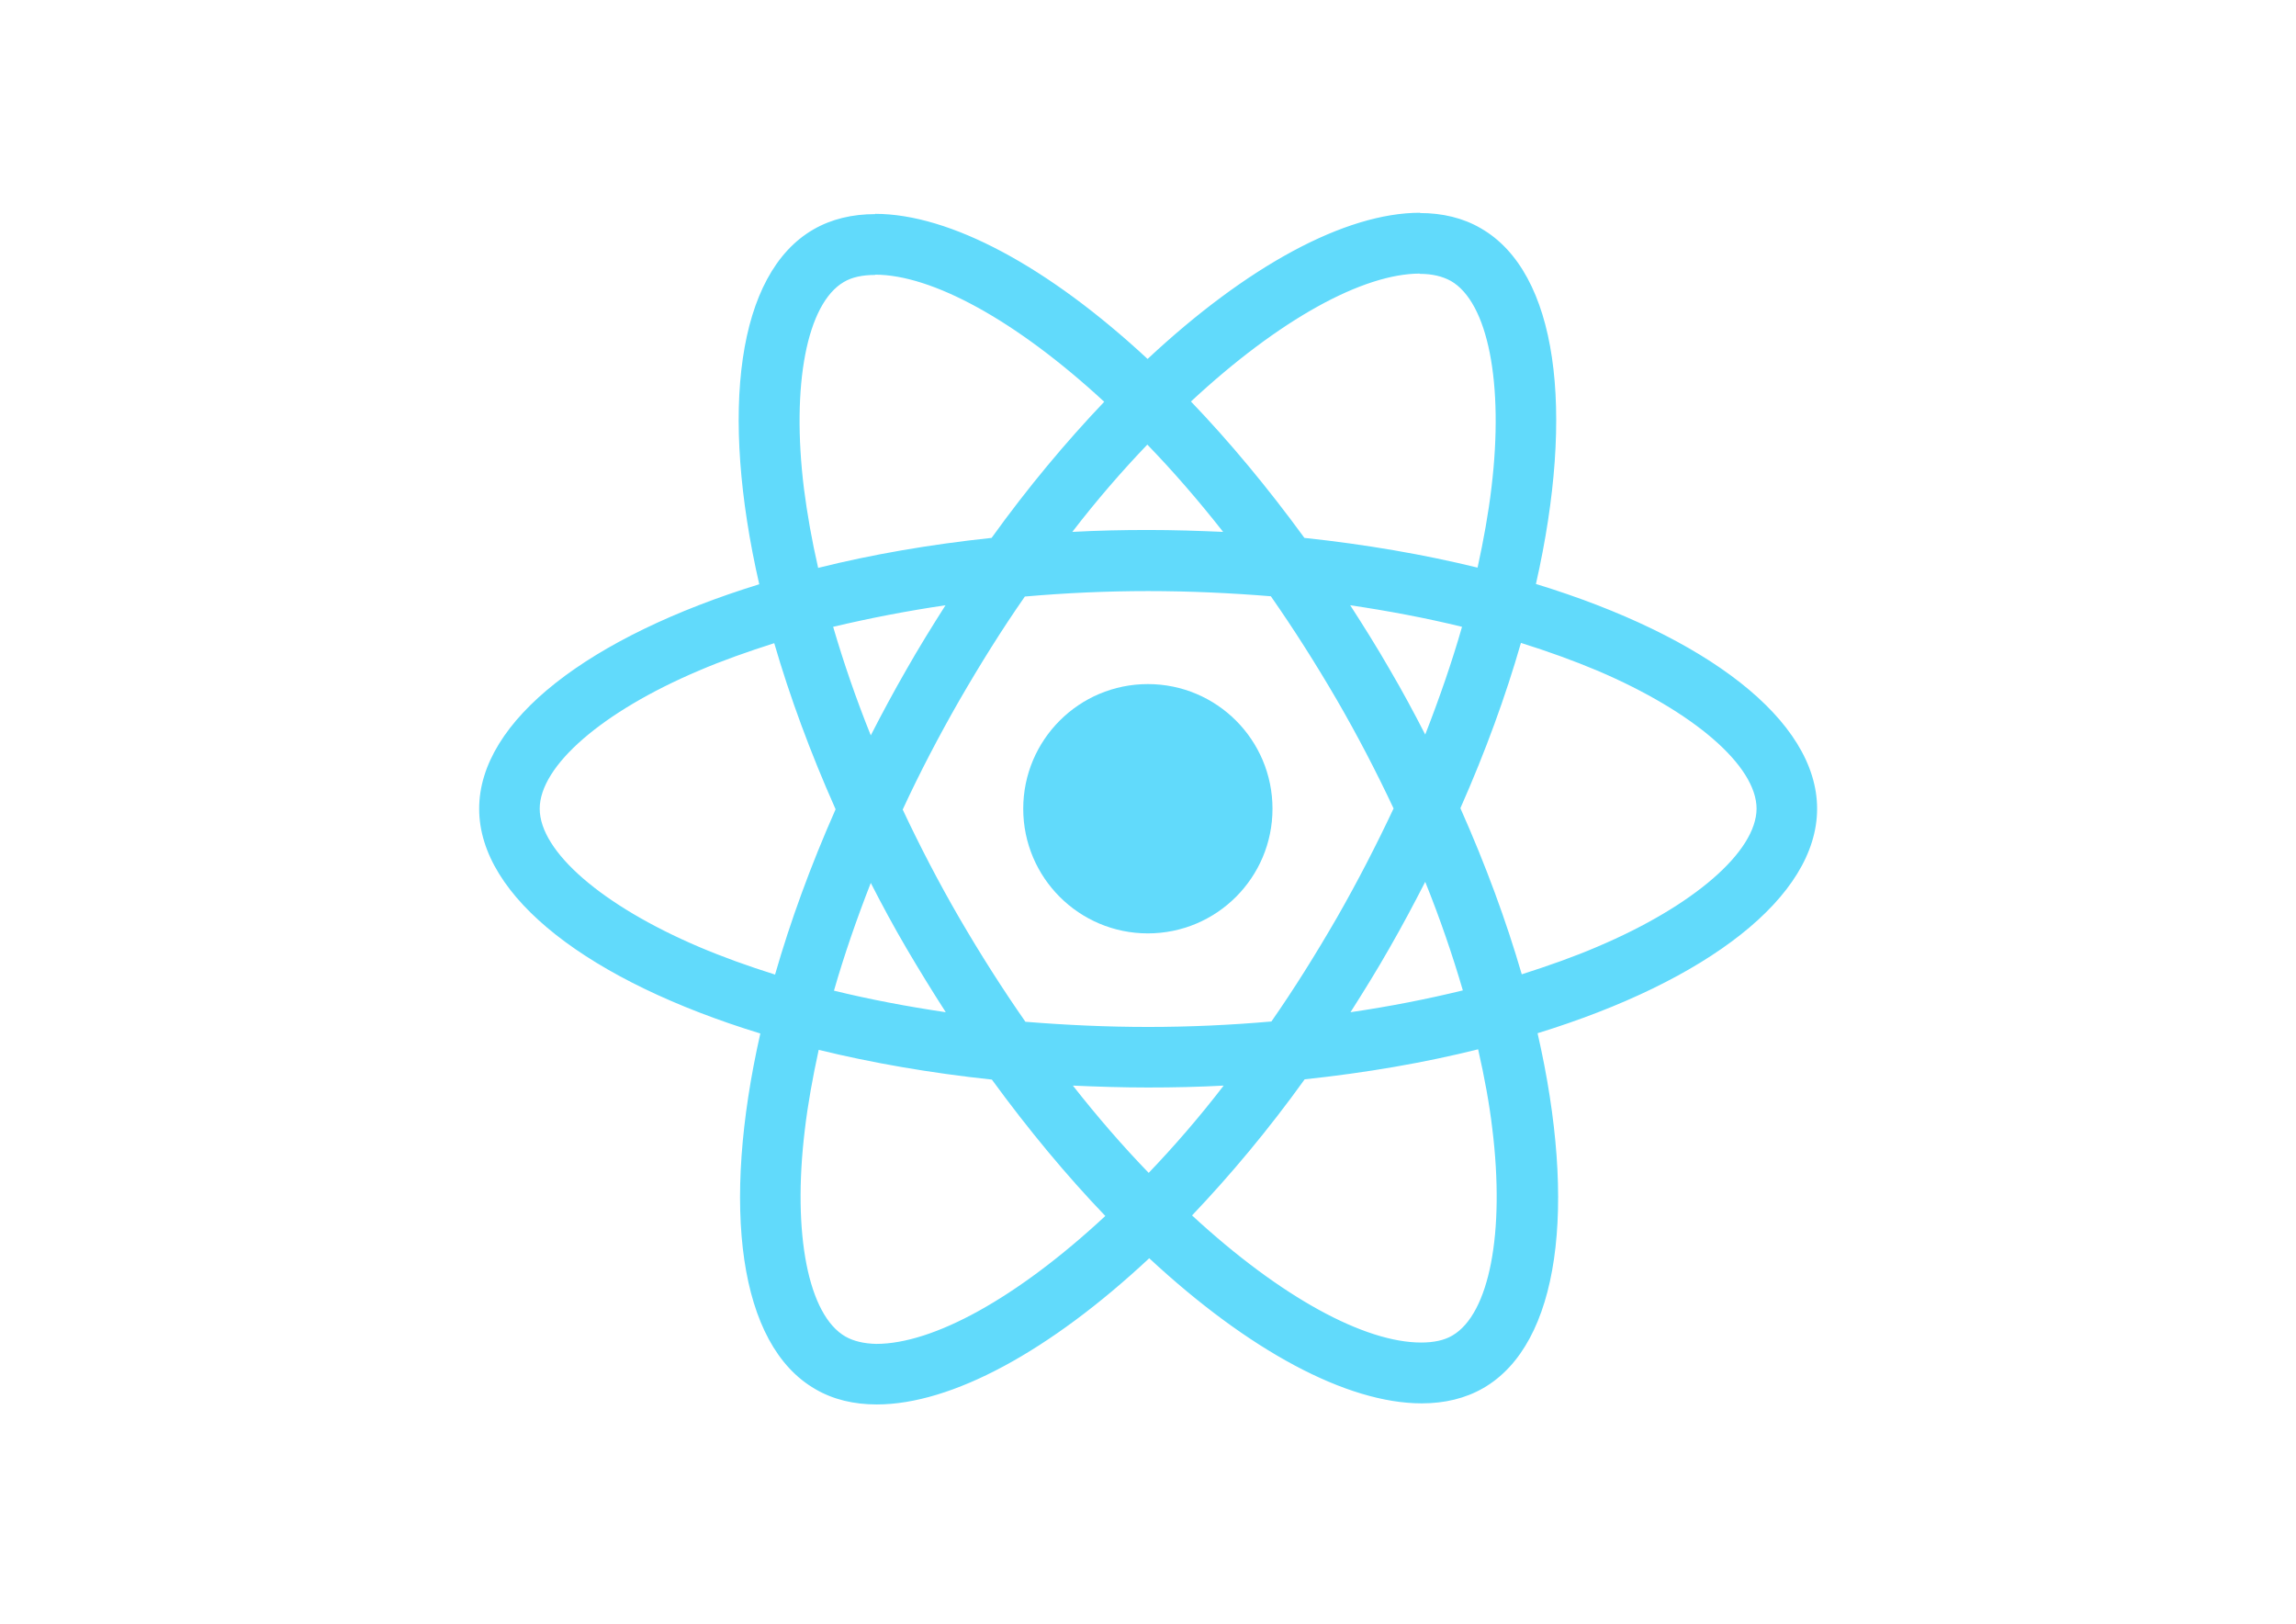
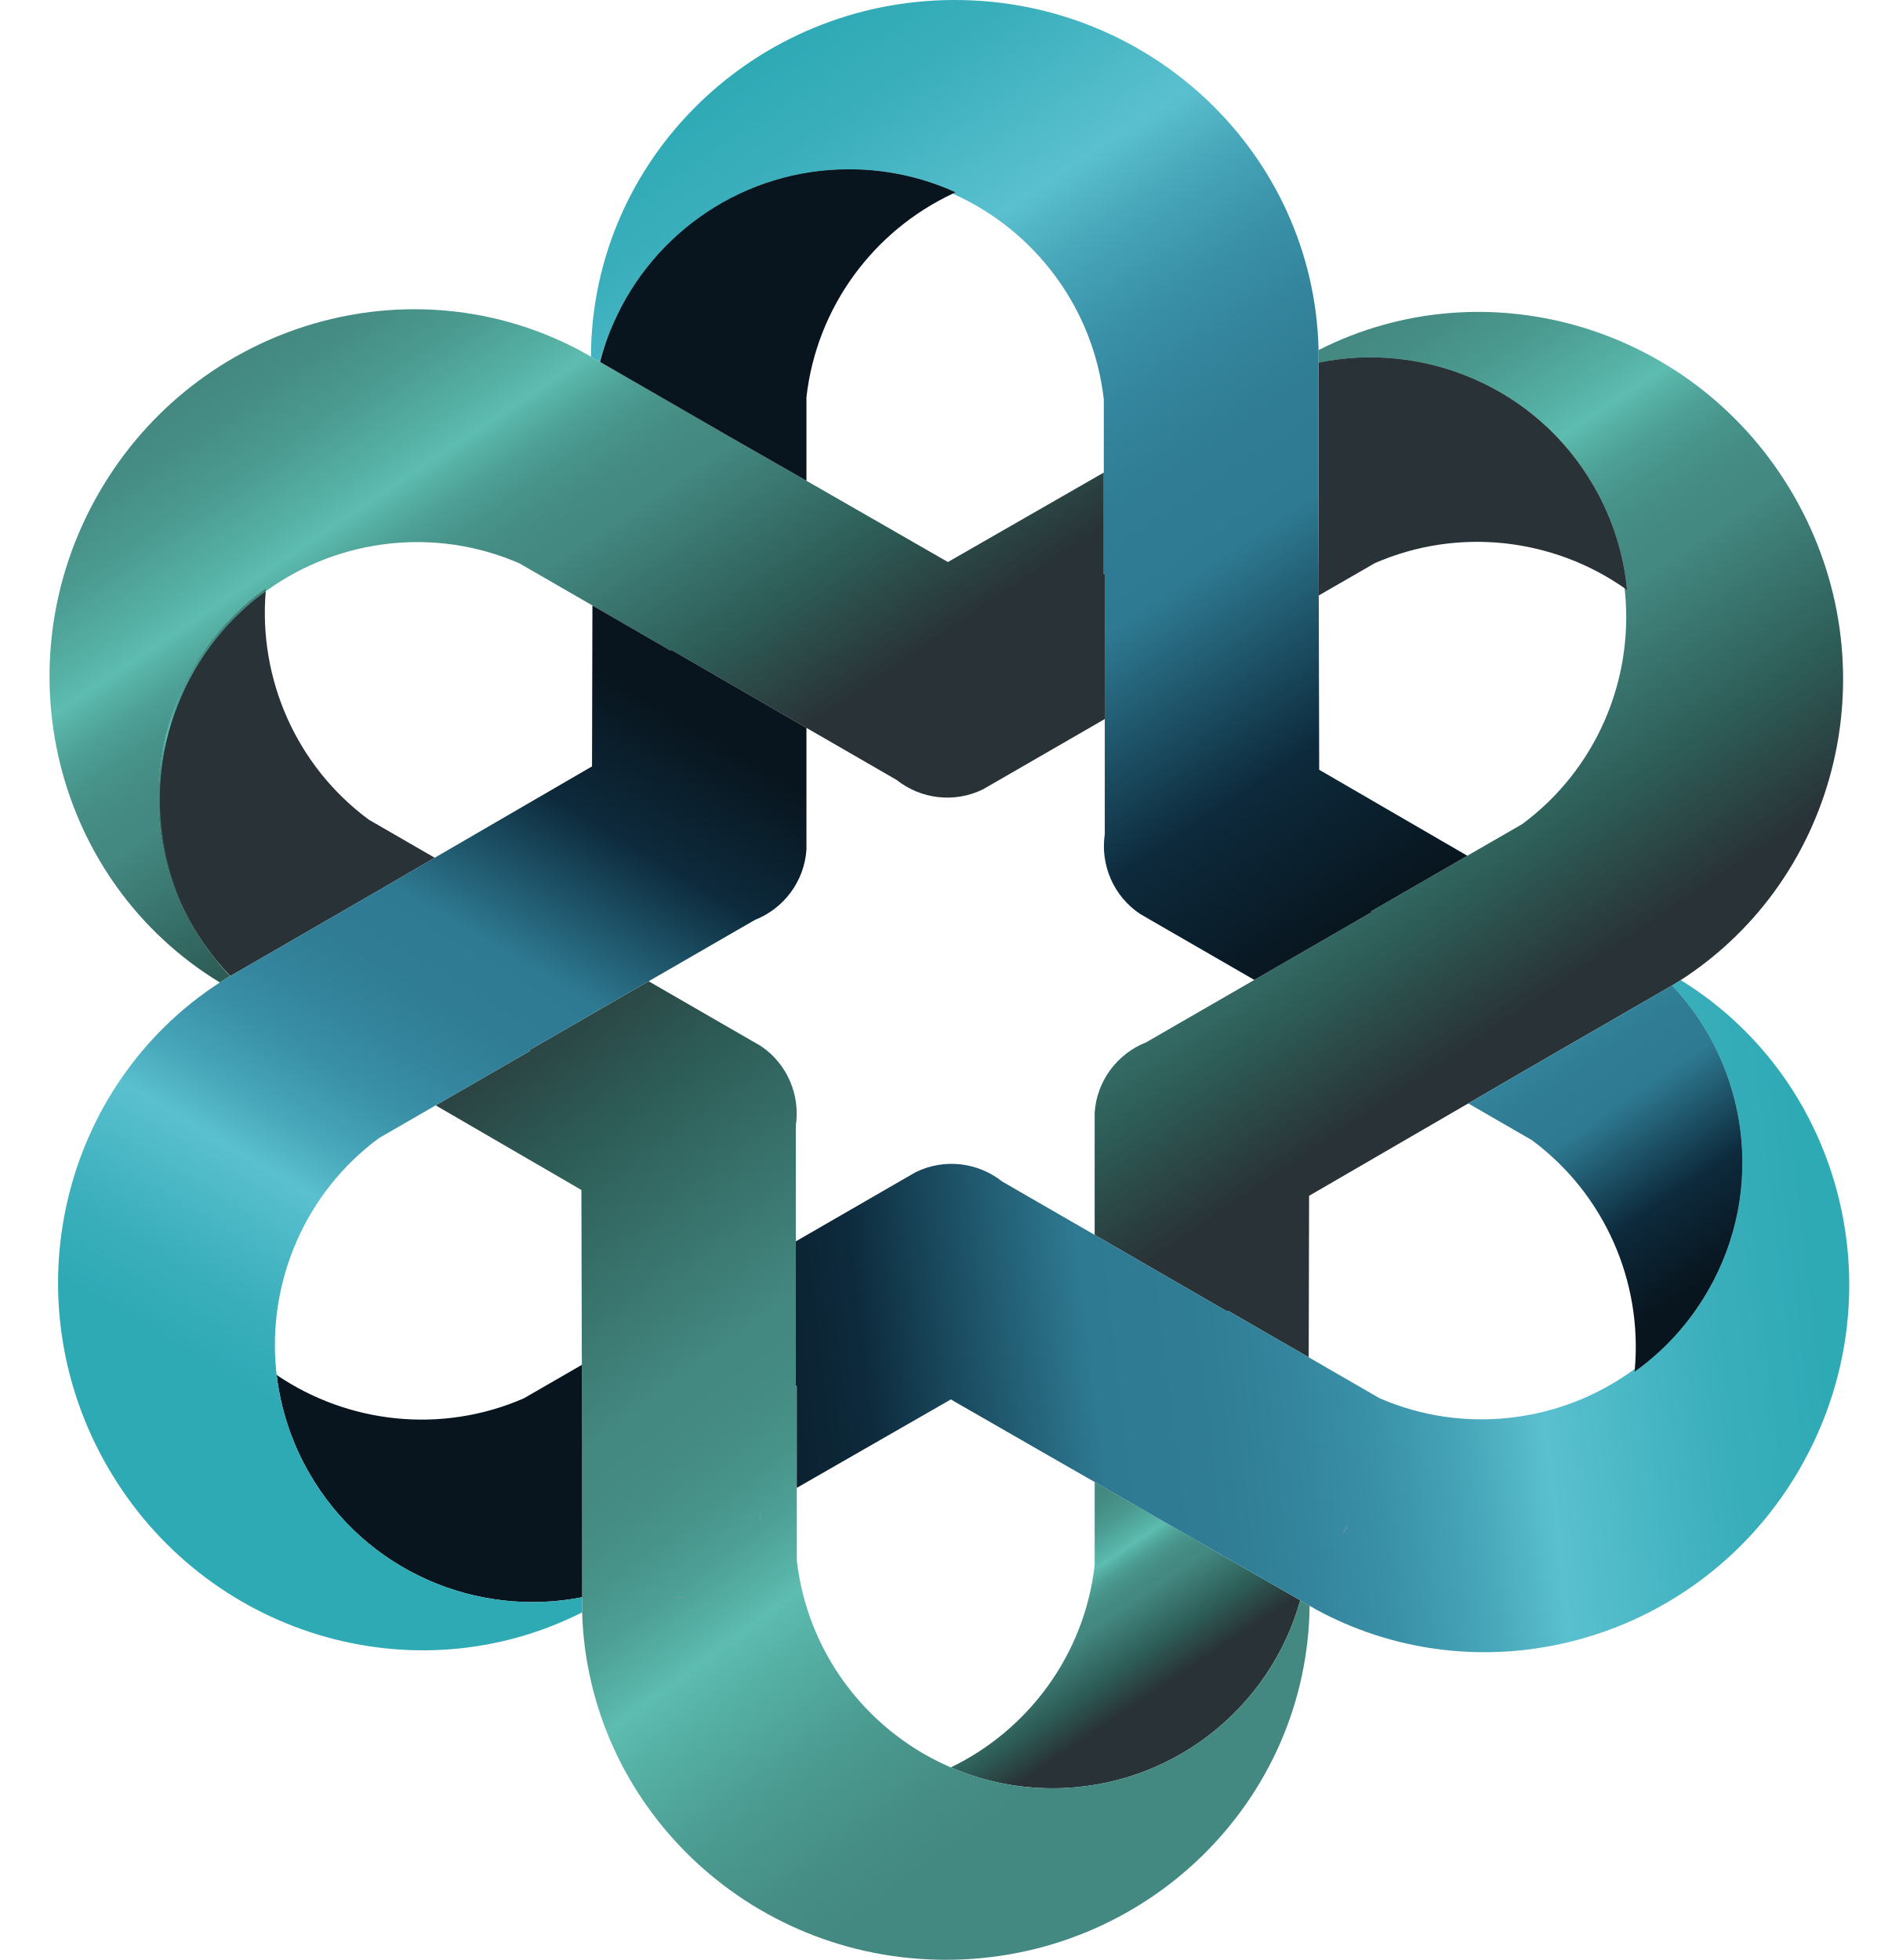
- <svg xmlns="http://www.w3.org/2000/svg" viewBox="0 0 841.9 595.3">
-   <g fill="#61DAFB">
-     <path d="M666.3 296.5c0-32.5-40.7-63.3-103.1-82.4 14.4-63.6 8-114.2-20.2-130.4-6.5-3.8-14.1-5.6-22.4-5.6v22.3c4.6 0 8.3.9 11.4 2.6 13.6 7.8 19.5 37.5 14.9 75.7-1.1 9.4-2.9 19.3-5.1 29.4-19.6-4.8-41-8.5-63.5-10.9-13.5-18.5-27.5-35.3-41.6-50 32.6-30.3 63.2-46.9 84-46.9V78c-27.5 0-63.5 19.6-99.9 53.6-36.4-33.8-72.4-53.2-99.9-53.2v22.3c20.7 0 51.4 16.5 84 46.6-14 14.7-28 31.4-41.3 49.9-22.6 2.4-44 6.1-63.6 11-2.3-10-4-19.7-5.2-29-4.7-38.2 1.1-67.9 14.6-75.8 3-1.8 6.9-2.6 11.5-2.6V78.5c-8.4 0-16 1.8-22.6 5.6-28.1 16.2-34.4 66.7-19.9 130.1-62.2 19.2-102.7 49.9-102.7 82.3 0 32.5 40.7 63.3 103.1 82.4-14.4 63.6-8 114.2 20.2 130.4 6.5 3.8 14.1 5.6 22.5 5.6 27.5 0 63.5-19.6 99.9-53.6 36.4 33.8 72.4 53.2 99.9 53.2 8.4 0 16-1.8 22.6-5.6 28.1-16.2 34.4-66.7 19.9-130.1 62-19.1 102.5-49.9 102.5-82.3zm-130.2-66.7c-3.7 12.9-8.3 26.2-13.5 39.5-4.1-8-8.4-16-13.1-24-4.6-8-9.5-15.8-14.4-23.4 14.2 2.1 27.9 4.7 41 7.9zm-45.8 106.5c-7.8 13.5-15.8 26.3-24.1 38.2-14.9 1.3-30 2-45.2 2-15.1 0-30.2-.7-45-1.9-8.3-11.9-16.4-24.6-24.2-38-7.6-13.1-14.5-26.4-20.8-39.8 6.2-13.4 13.2-26.8 20.7-39.9 7.8-13.5 15.8-26.3 24.1-38.2 14.9-1.3 30-2 45.2-2 15.1 0 30.2.7 45 1.9 8.3 11.9 16.4 24.6 24.2 38 7.6 13.1 14.5 26.4 20.8 39.8-6.3 13.4-13.2 26.8-20.7 39.9zm32.3-13c5.4 13.4 10 26.8 13.8 39.8-13.1 3.2-26.9 5.9-41.2 8 4.9-7.7 9.8-15.6 14.4-23.7 4.6-8 8.9-16.1 13-24.1zM421.2 430c-9.3-9.6-18.6-20.3-27.8-32 9 .4 18.2.7 27.5.7 9.4 0 18.7-.2 27.8-.7-9 11.7-18.3 22.4-27.5 32zm-74.4-58.9c-14.2-2.1-27.9-4.7-41-7.9 3.7-12.9 8.3-26.2 13.5-39.5 4.1 8 8.4 16 13.1 24 4.7 8 9.5 15.8 14.4 23.4zM420.7 163c9.3 9.6 18.6 20.3 27.8 32-9-.4-18.2-.7-27.5-.7-9.4 0-18.7.2-27.8.7 9-11.7 18.3-22.4 27.5-32zm-74 58.9c-4.9 7.7-9.8 15.6-14.4 23.7-4.6 8-8.9 16-13 24-5.4-13.4-10-26.8-13.8-39.8 13.1-3.1 26.9-5.8 41.2-7.9zm-90.5 125.2c-35.4-15.1-58.3-34.9-58.3-50.6 0-15.7 22.9-35.6 58.3-50.6 8.6-3.7 18-7 27.7-10.1 5.7 19.6 13.2 40 22.5 60.9-9.2 20.8-16.6 41.1-22.2 60.6-9.9-3.1-19.3-6.5-28-10.2zM310 490c-13.6-7.8-19.5-37.5-14.9-75.7 1.1-9.4 2.9-19.3 5.1-29.4 19.6 4.8 41 8.5 63.5 10.9 13.5 18.5 27.5 35.3 41.6 50-32.6 30.3-63.2 46.9-84 46.9-4.5-.1-8.3-1-11.3-2.7zm237.2-76.2c4.7 38.2-1.1 67.9-14.6 75.8-3 1.8-6.9 2.6-11.5 2.6-20.7 0-51.4-16.5-84-46.6 14-14.7 28-31.4 41.3-49.9 22.6-2.4 44-6.1 63.6-11 2.3 10.1 4.1 19.8 5.2 29.1zm38.5-66.7c-8.6 3.7-18 7-27.7 10.1-5.7-19.6-13.2-40-22.5-60.9 9.2-20.8 16.6-41.1 22.2-60.6 9.9 3.1 19.3 6.5 28.1 10.2 35.4 15.1 58.3 34.9 58.3 50.6-.1 15.7-23 35.6-58.4 50.6zM320.8 78.4z" />
-     <circle cx="420.9" cy="296.5" r="45.7" />
-     <path d="M520.5 78.1z" />
+ <svg xmlns="http://www.w3.org/2000/svg" xmlns:xlink="http://www.w3.org/1999/xlink" height="403.7" preserveAspectRatio="xMidYMid meet" version="1.0" viewBox="-10.2 -0.0 391.0 403.7" width="391.0" zoomAndPan="magnify">
+   <linearGradient gradientUnits="userSpaceOnUse" id="a" x1="230.11" x2="325.56" xlink:actuate="onLoad" xlink:show="other" xlink:type="simple" y1="93.125" y2="235.01">
+     <stop offset="0" stop-color="#438881" />
+     <stop offset=".053" stop-color="#458D85" />
+     <stop offset=".13" stop-color="#4B9B91" />
+     <stop offset=".22" stop-color="#57B3A7" />
+     <stop offset=".25" stop-color="#5DBDB0" />
+     <stop offset=".263" stop-color="#59B5A9" />
+     <stop offset=".305" stop-color="#4EA197" />
+     <stop offset=".349" stop-color="#47938A" />
+     <stop offset=".394" stop-color="#448B83" />
+     <stop offset=".443" stop-color="#438881" />
+     <stop offset=".644" stop-color="#2D5C56" />
+     <stop offset=".8" stop-color="#293236" />
+     <stop offset="1" stop-color="#293236" />
+   </linearGradient>
+   <path d="m335.95 201.87c-0.43 0.29-0.859 0.56-1.3 0.83l-0.489 0.291-0.421 0.229-28.989 16.739c-3.9 2.271-8.141 4.74-12.561 7.311-10.74 6.25-22.49 13.061-32.779 19.029-0.021 10.451-0.051 22.181-0.08 33.261l-16.601-9.58-0.1 0.181-27.38-15.811v-25.189c0.439-6.591 4.71-12.15 10.6-14.471l22.28-12.86 24.12-13.93-0.101-0.18 19.851-11.46 11.3-6.52c15.229-11.27 22.939-29.57 21.18-47.69-0.03-0.3-0.06-0.6-0.1-0.9 0.16 0.1 0.319 0.22 0.479 0.33-0.699-7.31-2.939-14.59-6.859-21.37-11.73-20.32-34.88-29.92-56.65-25.4v-2.6c34.72-17.63 77.82-4.76 97.84 29.9 0 0.01 0 0.01 0.01 0.02 20.07 34.75 9.56 78.65-23.25 99.84z" fill="url(#a)" />
+   <linearGradient gradientUnits="userSpaceOnUse" id="b" x1="201.61" x2="230.01" xlink:actuate="onLoad" xlink:show="other" xlink:type="simple" y1="317.1" y2="359.32">
+     <stop offset="0" stop-color="#438881" />
+     <stop offset=".053" stop-color="#458D85" />
+     <stop offset=".13" stop-color="#4B9B91" />
+     <stop offset=".22" stop-color="#57B3A7" />
+     <stop offset=".25" stop-color="#5DBDB0" />
+     <stop offset=".263" stop-color="#59B5A9" />
+     <stop offset=".305" stop-color="#4EA197" />
+     <stop offset=".349" stop-color="#47938A" />
+     <stop offset=".394" stop-color="#448B83" />
+     <stop offset=".443" stop-color="#438881" />
+     <stop offset=".644" stop-color="#2D5C56" />
+     <stop offset=".8" stop-color="#293236" />
+     <stop offset="1" stop-color="#293236" />
+   </linearGradient>
+   <path d="m257.59 329.62c-6.24 22.33-26.72 38.711-51.04 38.711-7.431 0-14.511-1.541-20.93-4.301 16.01-7.72 27.541-23.26 29.63-41.67v-17.11c5.6 3.209 10.989 6.299 15.859 9.08l26.481 15.29z" fill="url(#b)" />
+   <linearGradient gradientUnits="userSpaceOnUse" id="c" x1="276.54" x2="313.85" xlink:actuate="onLoad" xlink:show="other" xlink:type="simple" y1="68.013" y2="123.48">
+     <stop offset="0" stop-color="#438881" />
+     <stop offset=".053" stop-color="#458D85" />
+     <stop offset=".13" stop-color="#4B9B91" />
+     <stop offset=".22" stop-color="#57B3A7" />
+     <stop offset=".25" stop-color="#5DBDB0" />
+     <stop offset=".263" stop-color="#59B5A9" />
+     <stop offset=".305" stop-color="#4EA197" />
+     <stop offset=".349" stop-color="#47938A" />
+     <stop offset=".394" stop-color="#448B83" />
+     <stop offset=".443" stop-color="#438881" />
+     <stop offset=".644" stop-color="#2D5C56" />
+     <stop offset=".8" stop-color="#293236" />
+     <stop offset="1" stop-color="#293236" />
+   </linearGradient>
+   <path d="m324.86 121.48c-0.16-0.11-0.319-0.23-0.479-0.33-0.79-7.01-3-13.97-6.76-20.47-11.66-20.2-34.61-29.81-56.271-25.48v-0.49c21.771-4.52 44.92 5.08 56.65 25.4 3.92 6.78 6.161 14.06 6.86 21.37z" fill="url(#c)" />
+   <path d="m257.59 329.62c-6.24 22.33-26.72 38.711-51.04 38.711-7.431 0-14.511-1.541-20.93-4.301-0.34-0.14-0.67-0.289-1-0.439-16.57-7.551-28.57-23.37-30.71-42.19l-0.01-14.95c10.45-5.979 21.76-12.479 31.73-18.209 0.909 0.52 1.829 1.049 2.76 1.59 0.851 0.489 1.71 0.979 2.58 1.479 3.87 2.22 7.87 4.521 11.899 6.84 0.98 0.56 1.971 1.13 2.961 1.7 3.16 1.811 6.319 3.62 9.42 5.4 5.6 3.209 10.989 6.299 15.859 9.08l26.481 15.289z" fill="none" />
+   <linearGradient gradientUnits="userSpaceOnUse" id="d" x1="204.74" x2="52.739" xlink:actuate="onLoad" xlink:show="other" xlink:type="simple" y1="369.56" y2="164.22">
+     <stop offset="0" stop-color="#438881" />
+     <stop offset=".053" stop-color="#458D85" />
+     <stop offset=".13" stop-color="#4B9B91" />
+     <stop offset=".22" stop-color="#57B3A7" />
+     <stop offset=".25" stop-color="#5DBDB0" />
+     <stop offset=".263" stop-color="#59B5A9" />
+     <stop offset=".305" stop-color="#4EA197" />
+     <stop offset=".349" stop-color="#47938A" />
+     <stop offset=".394" stop-color="#448B83" />
+     <stop offset=".443" stop-color="#438881" />
+     <stop offset=".644" stop-color="#2D5C56" />
+     <stop offset=".8" stop-color="#293236" />
+     <stop offset="1" stop-color="#293236" />
+   </linearGradient>
+   <path d="m79.33 176.67c-4.55 2.64-8.93 5.19-12.93 7.52l-29.17 16.84c-1.01-1.04-1.97-2.13-2.88-3.24-0.24-0.28-0.45-0.55-0.67-0.84-0.31-0.39-0.62-0.79-0.9-1.2-12.15-16.43-14.14-39.16-3.27-57.98 3.91-6.78 9.09-12.36 15.07-16.63-0.02 0.22-0.04 0.43-0.05 0.65-1.51 17.91 6.18 35.91 21.23 47.04l13.57 7.84zm180.19 154.07c-0.45 40.34-33.8 72.909-74.9 72.919h-0.02c-40.65 0-73.73-31.84-74.91-71.56v-34.56c-0.02-5.069-0.04-10.64-0.06-16.42-0.03-11.899-0.06-24.72-0.09-36.02-9.43-5.471-20.07-11.65-30.01-17.43l19.46-11.24-0.1-0.17 24.5-14.15 21.13 12.2 1.95 1.12c5.49 3.68 8.17 10.15 7.23 16.41v53.59h0.2v21.02l0.01 14.95c2.14 18.82 14.14 34.64 30.71 42.19 0.33 0.15 0.66 0.3 1 0.439 6.419 2.76 13.5 4.301 20.93 4.301 24.32 0 44.8-16.381 51.04-38.711l0.149 0.09 1.781 1.032zm-128.69-1.681h-2.33c0.38 0.021 0.77 0.04 1.17 0.04 0.39 0 0.78-0.019 1.16-0.04zm15.6-16.72c0-0.381-0.02-0.76-0.04-1.131v2.25c0.02-0.369 0.04-0.75 0.04-1.119z" fill="url(#d)" />
+   <linearGradient gradientUnits="userSpaceOnUse" id="e" x1="129.38" x2="131.21" xlink:actuate="onLoad" xlink:show="other" xlink:type="simple" y1="328.64" y2="331.35">
+     <stop offset="0" stop-color="#438881" />
+     <stop offset=".053" stop-color="#458D85" />
+     <stop offset=".13" stop-color="#4B9B91" />
+     <stop offset=".22" stop-color="#57B3A7" />
+     <stop offset=".25" stop-color="#5DBDB0" />
+     <stop offset=".263" stop-color="#59B5A9" />
+     <stop offset=".305" stop-color="#4EA197" />
+     <stop offset=".349" stop-color="#47938A" />
+     <stop offset=".394" stop-color="#448B83" />
+     <stop offset=".443" stop-color="#438881" />
+     <stop offset=".644" stop-color="#2D5C56" />
+     <stop offset=".8" stop-color="#293236" />
+     <stop offset="1" stop-color="#293236" />
+   </linearGradient>
+   <path d="m130.83 329.06c-0.38 0.021-0.77 0.04-1.16 0.04-0.4 0-0.79-0.02-1.17-0.04h2.33z" fill="url(#e)" />
+   <linearGradient gradientUnits="userSpaceOnUse" id="f" x1="145.98" x2="148.6" xlink:actuate="onLoad" xlink:show="other" xlink:type="simple" y1="311.73" y2="315.63">
+     <stop offset="0" stop-color="#438881" />
+     <stop offset=".053" stop-color="#458D85" />
+     <stop offset=".13" stop-color="#4B9B91" />
+     <stop offset=".22" stop-color="#57B3A7" />
+     <stop offset=".25" stop-color="#5DBDB0" />
+     <stop offset=".263" stop-color="#59B5A9" />
+     <stop offset=".305" stop-color="#4EA197" />
+     <stop offset=".349" stop-color="#47938A" />
+     <stop offset=".394" stop-color="#448B83" />
+     <stop offset=".443" stop-color="#438881" />
+     <stop offset=".644" stop-color="#2D5C56" />
+     <stop offset=".8" stop-color="#293236" />
+     <stop offset="1" stop-color="#293236" />
+   </linearGradient>
+   <path d="m146.43 312.34c0 0.369-0.02 0.75-0.04 1.119v-2.25c0.02 0.372 0.04 0.75 0.04 1.131z" fill="url(#f)" />
+   <linearGradient gradientUnits="userSpaceOnUse" id="g" x1="364.03" x2="129.67" xlink:actuate="onLoad" xlink:show="other" xlink:type="simple" y1="265.58" y2="293.55">
+     <stop offset="0" stop-color="#2EAAB5" />
+     <stop offset=".1" stop-color="#3BAFBC" />
+     <stop offset=".243" stop-color="#58BFCE" />
+     <stop offset=".25" stop-color="#5AC0CF" />
+     <stop offset=".321" stop-color="#47A6B9" />
+     <stop offset=".395" stop-color="#3A92A8" />
+     <stop offset=".471" stop-color="#33849C" />
+     <stop offset=".55" stop-color="#2F7C94" />
+     <stop offset=".636" stop-color="#2E7A92" />
+     <stop offset=".834" stop-color="#0D2A3C" />
+     <stop offset="1" stop-color="#08151E" />
+   </linearGradient>
+   <path d="m109.69 297.54v31.44c-21.64 4.28-44.53-5.34-56.17-25.51-3.72-6.431-5.92-13.33-6.74-20.271 14.7 10 33.91 12.211 50.9 4.82l11.95-6.9c0.02 5.781 0.04 11.351 0.06 16.421zm250.78 4.96v0.02c-20.33 35.21-64.47 47.939-99.46 29.08l-1.49-0.859-1.78-1.031-0.149-0.09-26.48-15.289c-4.87-2.781-10.26-5.871-15.859-9.08-3.101-1.78-6.26-3.59-9.42-5.4-0.99-0.57-1.98-1.141-2.961-1.7-4.029-2.319-8.029-4.62-11.899-6.84-0.87-0.5-1.729-0.99-2.58-1.479-0.931-0.541-1.851-1.07-2.76-1.59-9.97 5.729-21.28 12.229-31.73 18.209v-21.02h-0.2v-29.75l22.74-13.131 1.95-1.119c5.93-2.92 12.88-2 17.83 1.939l19.03 10.98 27.38 15.811 0.1-0.181 16.601 9.58 14.55 8.41c17.37 7.56 37.069 5.069 51.89-5.5 0.25-0.181 0.49-0.351 0.73-0.53-0.011 0.189-0.03 0.38-0.051 0.57 5.98-4.27 11.171-9.85 15.08-16.631 12-20.779 8.32-46.31-7.369-62.889l0.489-0.291c0.44-0.27 0.87-0.54 1.3-0.83 33.798 20.872 44.839 65.43 24.518 100.63zm-93.11 11.661l-1.16 2.029c0.211-0.32 0.421-0.65 0.62-0.99 0.2-0.34 0.37-0.69 0.54-1.039z" fill="url(#g)" />
+   <linearGradient gradientUnits="userSpaceOnUse" id="h" x1="266.52" x2="267.3" xlink:actuate="onLoad" xlink:show="other" xlink:type="simple" y1="314.8" y2="315.95">
+     <stop offset="0" stop-color="#2EAAB5" />
+     <stop offset=".1" stop-color="#3BAFBC" />
+     <stop offset=".243" stop-color="#58BFCE" />
+     <stop offset=".25" stop-color="#5AC0CF" />
+     <stop offset=".321" stop-color="#47A6B9" />
+     <stop offset=".395" stop-color="#3A92A8" />
+     <stop offset=".471" stop-color="#33849C" />
+     <stop offset=".55" stop-color="#2F7C94" />
+     <stop offset=".636" stop-color="#2E7A92" />
+     <stop offset=".834" stop-color="#0D2A3C" />
+     <stop offset="1" stop-color="#08151E" />
+   </linearGradient>
+   <path d="m267.36 314.16c-0.17 0.35-0.34 0.699-0.54 1.039-0.199 0.34-0.409 0.67-0.62 0.99l1.16-2.029z" fill="url(#h)" />
+   <linearGradient gradientUnits="userSpaceOnUse" id="i" x1="315.38" x2="361.42" xlink:actuate="onLoad" xlink:show="other" xlink:type="simple" y1="219.92" y2="288.36">
+     <stop offset="0" stop-color="#2EAAB5" />
+     <stop offset=".1" stop-color="#3BAFBC" />
+     <stop offset=".243" stop-color="#58BFCE" />
+     <stop offset=".25" stop-color="#5AC0CF" />
+     <stop offset=".321" stop-color="#47A6B9" />
+     <stop offset=".395" stop-color="#3A92A8" />
+     <stop offset=".471" stop-color="#33849C" />
+     <stop offset=".55" stop-color="#2F7C94" />
+     <stop offset=".636" stop-color="#2E7A92" />
+     <stop offset=".834" stop-color="#0D2A3C" />
+     <stop offset="1" stop-color="#08151E" />
+   </linearGradient>
+   <path d="m341.53 265.88c-3.909 6.781-9.1 12.361-15.08 16.631 0.021-0.19 0.04-0.381 0.051-0.57 5.67-4.199 10.59-9.6 14.34-16.1 11.939-20.67 8.359-46.03-7.101-62.62l0.421-0.229c15.689 16.579 19.369 42.109 7.369 62.888z" fill="url(#i)" />
+   <g id="change1_1">
+     <path d="m146.43 312.34c0 0.369-0.02 0.75-0.04 1.119v-2.25c0.02 0.372 0.04 0.75 0.04 1.131z" fill="#BF5082" />
  </g>
+   <g id="change1_2">
+     <path d="m130.83 329.06c-0.38 0.021-0.77 0.04-1.16 0.04-0.4 0-0.79-0.02-1.17-0.04h2.33z" fill="#BF5082" />
+   </g>
+   <path d="m217.13 82.25v15.08c-10.55 6.04-22.011 12.63-32.1 18.43-9.14-5.25-19.43-11.16-29.14-16.74-5.77-3.3-11.33-6.49-16.34-9.35l-26.18-15.12-0.06-0.03c0.14-0.5 0.28-1.01 0.43-1.5 0.02-0.06 0.03-0.12 0.05-0.18 0.12-0.38 0.23-0.75 0.36-1.12 0.06-0.2 0.13-0.41 0.2-0.6 0.14-0.42 0.29-0.85 0.45-1.27 0.19-0.51 0.39-1.01 0.59-1.51 0.01-0.04 0.03-0.08 0.05-0.12 0.11-0.28 0.22-0.55 0.35-0.83 0-0.01 0.01-0.03 0.02-0.04v-0.01c0.16-0.38 0.32-0.76 0.5-1.13 0.23-0.49 0.46-0.98 0.7-1.46 0.06-0.11 0.11-0.22 0.17-0.34 0.24-0.47 0.48-0.93 0.73-1.39 0.01-0.02 0.03-0.05 0.04-0.07 0.26-0.48 0.53-0.95 0.81-1.41 0.06-0.11 0.12-0.22 0.19-0.33 0.02-0.03 0.04-0.07 0.06-0.1 0.01-0.01 0.02-0.03 0.02-0.04 0.26-0.45 0.53-0.87 0.81-1.31 0.04-0.06 0.08-0.12 0.13-0.19 0.06-0.1 0.13-0.2 0.19-0.3 0.28-0.42 0.56-0.84 0.85-1.25 0-0.01 0.01-0.02 0.02-0.03 0.36-0.52 0.73-1.03 1.11-1.53 0.05-0.07 0.09-0.13 0.14-0.19 0.33-0.43 0.66-0.85 1-1.27 0.11-0.14 0.21-0.27 0.33-0.4 0.31-0.38 0.63-0.76 0.96-1.13 0.37-0.43 0.75-0.85 1.14-1.27 0.77-0.82 1.56-1.62 2.38-2.4 0.21-0.2 0.43-0.4 0.65-0.6 0.04-0.04 0.09-0.08 0.14-0.12 0.33-0.31 0.67-0.6 1.01-0.9 0.06-0.05 0.13-0.11 0.19-0.16 0.4-0.35 0.81-0.69 1.23-1.02 0.11-0.09 0.22-0.17 0.33-0.26 0.46-0.37 0.93-0.73 1.41-1.08 0.5-0.37 1.01-0.73 1.52-1.09 0.59-0.4 1.18-0.79 1.79-1.17 0.5-0.32 1.01-0.63 1.53-0.92 0.41-0.24 0.82-0.47 1.24-0.7 0.04-0.03 0.08-0.05 0.12-0.06 0.21-0.12 0.42-0.23 0.63-0.34 0.35-0.19 0.71-0.37 1.07-0.55 0.18-0.09 0.37-0.18 0.56-0.27 0.49-0.24 0.98-0.47 1.47-0.69 0.04-0.01 0.07-0.03 0.1-0.04 0.57-0.25 1.14-0.49 1.72-0.73 0.03-0.01 0.05-0.02 0.08-0.03 0.47-0.19 0.95-0.37 1.44-0.54 0.07-0.02 0.13-0.05 0.2-0.07 0.16-0.07 0.33-0.12 0.49-0.18 0.52-0.18 1.04-0.36 1.57-0.52 0.51-0.16 1.03-0.32 1.55-0.46 0.19-0.06 0.38-0.11 0.58-0.16 0.45-0.12 0.91-0.24 1.37-0.35 0.06-0.02 0.12-0.03 0.17-0.04 0.22-0.05 0.44-0.1 0.66-0.15 0.48-0.11 0.96-0.21 1.45-0.3 0.02 0 0.03-0.01 0.05-0.01 0.57-0.11 1.16-0.22 1.74-0.31 0.61-0.09 1.22-0.18 1.84-0.25 0.2-0.03 0.41-0.06 0.62-0.08 0.07-0.01 0.14-0.01 0.21-0.02 0.51-0.06 1.02-0.1 1.54-0.14 0.61-0.05 1.22-0.09 1.84-0.11 0.12-0.01 0.25-0.01 0.38-0.01 0.09 0 0.18-0.01 0.27-0.01 0.54-0.02 1.08-0.03 1.63-0.03 1.96 0 3.89 0.11 5.79 0.31 0.43 0.05 0.86 0.1 1.28 0.16 0.35 0.05 0.71 0.1 1.07 0.15 0.16 0.02 0.32 0.05 0.48 0.08 0.81 0.13 1.61 0.28 2.41 0.45 0.95 0.2 1.89 0.42 2.82 0.68 0.36 0.09 0.71 0.19 1.07 0.3 0.52 0.15 1.04 0.31 1.55 0.48 0.41 0.13 0.82 0.27 1.23 0.42 0.89 0.31 1.77 0.65 2.64 1.01 0.4 0.17 0.8 0.34 1.19 0.52 0.14 0.06 0.27 0.12 0.41 0.18 16.571 7.54 28.57 23.36 30.71 42.18z" fill="none" />
+   <linearGradient gradientUnits="userSpaceOnUse" id="j" x1="60.5" x2="150.96" xlink:actuate="onLoad" xlink:show="other" xlink:type="simple" y1="58.292" y2="192.75">
+     <stop offset="0" stop-color="#438881" />
+     <stop offset=".053" stop-color="#458D85" />
+     <stop offset=".13" stop-color="#4B9B91" />
+     <stop offset=".22" stop-color="#57B3A7" />
+     <stop offset=".25" stop-color="#5DBDB0" />
+     <stop offset=".263" stop-color="#59B5A9" />
+     <stop offset=".305" stop-color="#4EA197" />
+     <stop offset=".349" stop-color="#47938A" />
+     <stop offset=".394" stop-color="#448B83" />
+     <stop offset=".443" stop-color="#438881" />
+     <stop offset=".644" stop-color="#2D5C56" />
+     <stop offset=".8" stop-color="#293236" />
+     <stop offset="1" stop-color="#293236" />
+   </linearGradient>
+   <path d="m217.33 118.23v29.87l-23.121 13.35-1.949 1.12c-5.93 2.92-12.87 2-17.82-1.94l-18.55-10.71-27.86-16.08-0.1 0.17-16.12-9.3-15.04-8.68c-17.37-7.56-37.07-5.08-51.89 5.5-0.12 0.08-0.23 0.17-0.35 0.26 0.01-0.22 0.03-0.43 0.05-0.65-5.98 4.27-11.16 9.85-15.07 16.63-10.87 18.82-8.88 41.55 3.27 57.98 0.28 0.41 0.59 0.81 0.9 1.2 0.22 0.29 0.43 0.56 0.67 0.84 0.89 1.13 1.84 2.22 2.84 3.27l-0.7 0.4c-0.47 0.29-0.94 0.59-1.41 0.9-34.09-20.77-45.28-65.53-24.9-100.87l0.01-0.01c20.33-35.21 64.46-47.94 99.45-29.08l1.86 1.07 1.81 1.05 0.06 0.03 26.18 15.12c5.01 2.86 10.57 6.05 16.34 9.35 9.71 5.58 20 11.49 29.14 16.74 10.089-5.8 21.55-12.39 32.1-18.43v20.9h0.2z" fill="url(#j)" />
+   <linearGradient gradientUnits="userSpaceOnUse" id="k" x1="23.219" x2="54.098" xlink:actuate="onLoad" xlink:show="other" xlink:type="simple" y1="135.51" y2="181.41">
+     <stop offset="0" stop-color="#438881" />
+     <stop offset=".053" stop-color="#458D85" />
+     <stop offset=".13" stop-color="#4B9B91" />
+     <stop offset=".22" stop-color="#57B3A7" />
+     <stop offset=".25" stop-color="#5DBDB0" />
+     <stop offset=".263" stop-color="#59B5A9" />
+     <stop offset=".305" stop-color="#4EA197" />
+     <stop offset=".349" stop-color="#47938A" />
+     <stop offset=".394" stop-color="#448B83" />
+     <stop offset=".443" stop-color="#438881" />
+     <stop offset=".644" stop-color="#2D5C56" />
+     <stop offset=".8" stop-color="#293236" />
+     <stop offset="1" stop-color="#293236" />
+   </linearGradient>
+   <path d="m44.58 121.14c-0.02 0.22-0.04 0.43-0.05 0.65-5.82 4.23-10.89 9.72-14.72 16.37-10.78 18.67-8.9 41.18 2.97 57.59-12.15-16.43-14.14-39.16-3.27-57.98 3.91-6.78 9.09-12.36 15.07-16.63z" fill="url(#k)" />
+   <linearGradient gradientUnits="userSpaceOnUse" id="l" x1="100.93" x2="292.54" xlink:actuate="onLoad" xlink:show="other" xlink:type="simple" y1="-169.34" y2="115.49">
+     <stop offset="0" stop-color="#438881" />
+     <stop offset=".053" stop-color="#458D85" />
+     <stop offset=".13" stop-color="#4B9B91" />
+     <stop offset=".22" stop-color="#57B3A7" />
+     <stop offset=".25" stop-color="#5DBDB0" />
+     <stop offset=".263" stop-color="#59B5A9" />
+     <stop offset=".305" stop-color="#4EA197" />
+     <stop offset=".349" stop-color="#47938A" />
+     <stop offset=".394" stop-color="#448B83" />
+     <stop offset=".443" stop-color="#438881" />
+     <stop offset=".644" stop-color="#2D5C56" />
+     <stop offset=".8" stop-color="#293236" />
+     <stop offset="1" stop-color="#293236" />
+   </linearGradient>
+   <path d="m324.86 121.48c-0.16-0.11-0.319-0.23-0.479-0.33-14.75-10.3-34.22-12.65-51.41-5.17l-11.57 6.67c-0.01-5.82-0.029-11.43-0.05-16.53v-31.41c21.771-4.52 44.92 5.08 56.65 25.4 3.919 6.78 6.16 14.06 6.859 21.37z" fill="url(#l)" />
+   <linearGradient gradientUnits="userSpaceOnUse" id="m" x1="143.72" x2="179.03" xlink:actuate="onLoad" xlink:show="other" xlink:type="simple" y1="41.416" y2="93.898">
+     <stop offset="0" stop-color="#2EAAB5" />
+     <stop offset=".1" stop-color="#3BAFBC" />
+     <stop offset=".243" stop-color="#58BFCE" />
+     <stop offset=".25" stop-color="#5AC0CF" />
+     <stop offset=".321" stop-color="#47A6B9" />
+     <stop offset=".395" stop-color="#3A92A8" />
+     <stop offset=".471" stop-color="#33849C" />
+     <stop offset=".55" stop-color="#2F7C94" />
+     <stop offset=".636" stop-color="#2E7A92" />
+     <stop offset=".834" stop-color="#0D2A3C" />
+     <stop offset="1" stop-color="#08151E" />
+   </linearGradient>
+   <path d="m186.6 39.61c-0.199 0.09-0.4 0.18-0.59 0.28-0.39-0.18-0.79-0.35-1.19-0.52-0.87-0.36-1.75-0.7-2.64-1.01-0.41-0.15-0.82-0.29-1.23-0.42-0.51-0.17-1.03-0.33-1.55-0.48-0.36-0.11-0.71-0.21-1.07-0.3-0.93-0.26-1.87-0.48-2.82-0.68-0.8-0.17-1.6-0.32-2.41-0.45-0.16-0.03-0.32-0.06-0.48-0.08-0.35-0.05-0.71-0.11-1.07-0.15-0.42-0.06-0.85-0.11-1.28-0.16-1.9-0.2-3.83-0.31-5.79-0.31-0.55 0-1.09 0.01-1.63 0.03-0.09 0-0.18 0.01-0.27 0.01-0.13 0-0.26 0-0.38 0.01-0.62 0.02-1.23 0.06-1.84 0.11-0.52 0.04-1.03 0.08-1.54 0.14-0.07 0.01-0.14 0.01-0.21 0.02-0.21 0.02-0.42 0.05-0.62 0.08-0.62 0.07-1.23 0.16-1.84 0.25-0.58 0.09-1.16 0.19-1.74 0.31-0.02 0-0.03 0.01-0.05 0.01-0.49 0.09-0.98 0.19-1.45 0.3-0.22 0.05-0.44 0.1-0.66 0.15-0.05 0.01-0.11 0.02-0.17 0.04-0.46 0.11-0.92 0.23-1.37 0.35-0.2 0.05-0.39 0.1-0.58 0.16-0.52 0.14-1.04 0.3-1.55 0.46-0.53 0.16-1.05 0.34-1.57 0.52-0.16 0.06-0.33 0.11-0.49 0.18-0.07 0.02-0.13 0.05-0.2 0.07-0.49 0.17-0.97 0.35-1.44 0.54-0.03 0.01-0.05 0.02-0.08 0.03-0.58 0.24-1.15 0.48-1.72 0.73-0.03 0.01-0.06 0.03-0.1 0.04-0.49 0.22-0.98 0.45-1.47 0.69-0.19 0.09-0.38 0.18-0.56 0.27-0.36 0.18-0.72 0.36-1.07 0.55-0.21 0.11-0.42 0.22-0.63 0.34-0.04 0.01-0.08 0.03-0.12 0.06-0.42 0.22-0.83 0.46-1.24 0.7-0.52 0.29-1.03 0.6-1.53 0.92-0.61 0.38-1.2 0.77-1.79 1.17-0.51 0.36-1.02 0.72-1.52 1.09-0.48 0.35-0.95 0.71-1.41 1.08-0.11 0.09-0.22 0.17-0.33 0.26-0.42 0.33-0.83 0.67-1.23 1.02-0.06 0.05-0.13 0.11-0.19 0.16-0.34 0.3-0.68 0.59-1.01 0.9-0.05 0.04-0.1 0.08-0.14 0.12-0.22 0.2-0.44 0.4-0.65 0.6-0.82 0.78-1.61 1.58-2.38 2.4-0.39 0.42-0.77 0.84-1.14 1.27-0.33 0.37-0.65 0.75-0.96 1.13-0.12 0.13-0.22 0.26-0.33 0.4-0.34 0.42-0.67 0.84-1 1.27-0.05 0.06-0.09 0.12-0.14 0.19-0.38 0.5-0.75 1.01-1.11 1.53-0.01 0.01-0.02 0.02-0.02 0.03-0.29 0.41-0.58 0.83-0.85 1.25-0.06 0.1-0.13 0.2-0.19 0.3-0.05 0.07-0.09 0.13-0.13 0.19-0.28 0.44-0.55 0.86-0.81 1.31 0 0.01-0.01 0.03-0.02 0.04-0.02 0.03-0.04 0.07-0.06 0.1-0.07 0.11-0.13 0.22-0.19 0.33-0.28 0.46-0.55 0.93-0.81 1.41-0.01 0.02-0.03 0.05-0.04 0.07-0.25 0.46-0.49 0.92-0.73 1.39-0.06 0.12-0.11 0.23-0.17 0.34-0.24 0.48-0.47 0.97-0.7 1.46 8.26-18.47 26.81-31.34 48.36-31.34 7.82 0 15.25 1.7 21.93 4.74z" fill="url(#m)" />
+   <linearGradient gradientUnits="userSpaceOnUse" id="n" x1="150.27" x2="272.02" xlink:actuate="onLoad" xlink:show="other" xlink:type="simple" y1="8.735" y2="189.7">
+     <stop offset="0" stop-color="#2EAAB5" />
+     <stop offset=".1" stop-color="#3BAFBC" />
+     <stop offset=".243" stop-color="#58BFCE" />
+     <stop offset=".25" stop-color="#5AC0CF" />
+     <stop offset=".321" stop-color="#47A6B9" />
+     <stop offset=".395" stop-color="#3A92A8" />
+     <stop offset=".471" stop-color="#33849C" />
+     <stop offset=".55" stop-color="#2F7C94" />
+     <stop offset=".636" stop-color="#2E7A92" />
+     <stop offset=".834" stop-color="#0D2A3C" />
+     <stop offset="1" stop-color="#08151E" />
+   </linearGradient>
+   <path d="m272.15 187.72l0.101 0.18-24.12 13.93-21.62-12.48-1.94-1.13c-5.489-3.68-8.17-10.15-7.239-16.41v-53.58h-0.2v-35.98c-2.141-18.82-14.14-34.64-30.71-42.18-0.141-0.06-0.27-0.12-0.41-0.18 0.189-0.1 0.391-0.19 0.59-0.28-6.68-3.04-14.11-4.74-21.93-4.74-21.55 0-40.1 12.87-48.36 31.34-0.18 0.37-0.34 0.75-0.5 1.13v0.01c-0.01 0.01-0.02 0.03-0.02 0.04-0.13 0.28-0.24 0.55-0.35 0.83-0.02 0.04-0.04 0.08-0.05 0.12-0.2 0.5-0.4 1-0.59 1.51-0.15 0.42-0.31 0.84-0.45 1.27-0.07 0.19-0.14 0.4-0.2 0.6-0.13 0.37-0.24 0.74-0.36 1.12-0.02 0.06-0.03 0.12-0.05 0.18-0.15 0.49-0.29 1-0.43 1.5l-1.81-1.05c0.15-40.6 33.63-73.46 74.92-73.47h0.02c40.66 0 73.75 31.85 74.91 71.59v34.53c0.021 5.1 0.04 10.71 0.05 16.53 0.04 11.87 0.07 24.64 0.09 35.9 9.591 5.56 20.421 11.85 30.511 17.71l-19.853 11.46z" fill="url(#n)" />
+   <linearGradient gradientUnits="userSpaceOnUse" id="o" x1="282.07" x2="343.69" xlink:actuate="onLoad" xlink:show="other" xlink:type="simple" y1="170.4" y2="262">
+     <stop offset="0" stop-color="#2EAAB5" />
+     <stop offset=".1" stop-color="#3BAFBC" />
+     <stop offset=".243" stop-color="#58BFCE" />
+     <stop offset=".25" stop-color="#5AC0CF" />
+     <stop offset=".321" stop-color="#47A6B9" />
+     <stop offset=".395" stop-color="#3A92A8" />
+     <stop offset=".471" stop-color="#33849C" />
+     <stop offset=".55" stop-color="#2F7C94" />
+     <stop offset=".636" stop-color="#2E7A92" />
+     <stop offset=".834" stop-color="#0D2A3C" />
+     <stop offset="1" stop-color="#08151E" />
+   </linearGradient>
+   <path d="m341.53 265.88c-3.909 6.781-9.1 12.361-15.08 16.631 0.021-0.19 0.04-0.381 0.051-0.57 1.55-17.93-6.16-35.97-21.23-47.12l-13.08-7.55c4.42-2.57 8.66-5.04 12.561-7.311l28.989-16.739 0.421-0.229c15.688 16.579 19.368 42.109 7.368 62.888z" fill="url(#o)" />
+   <g id="change1_3">
+     <path d="m267.36 314.16c-0.17 0.35-0.34 0.699-0.54 1.039-0.199 0.34-0.409 0.67-0.62 0.99l1.16-2.029z" fill="#BF5082" />
+   </g>
+   <linearGradient gradientUnits="userSpaceOnUse" id="p" x1="52.449" x2="136.67" xlink:actuate="onLoad" xlink:show="other" xlink:type="simple" y1="293.38" y2="152.02">
+     <stop offset="0" stop-color="#2EAAB5" />
+     <stop offset=".1" stop-color="#3BAFBC" />
+     <stop offset=".243" stop-color="#58BFCE" />
+     <stop offset=".25" stop-color="#5AC0CF" />
+     <stop offset=".321" stop-color="#47A6B9" />
+     <stop offset=".395" stop-color="#3A92A8" />
+     <stop offset=".471" stop-color="#33849C" />
+     <stop offset=".55" stop-color="#2F7C94" />
+     <stop offset=".636" stop-color="#2E7A92" />
+     <stop offset=".834" stop-color="#0D2A3C" />
+     <stop offset="1" stop-color="#08151E" />
+   </linearGradient>
+   <path d="m164.67 34.87c-21.55 0-40.1 12.87-48.36 31.34-0.18 0.37-0.34 0.75-0.5 1.13v0.01c-0.01 0.01-0.02 0.03-0.02 0.04-0.13 0.28-0.24 0.55-0.35 0.83-0.02 0.04-0.04 0.08-0.05 0.12-0.8 2.01-1.48 4.08-2.02 6.21l26.18 15.12c5.01 2.86 10.57 6.05 16.34 9.35v-17.22c2.11-18.59 13.85-34.27 30.12-41.91 0.189-0.1 0.391-0.19 0.59-0.28-6.68-3.04-14.11-4.74-21.93-4.74zm-8.78 115.05v25.07c-0.44 6.6-4.71 12.15-10.59 14.47l-21.91 12.65-24.5 14.15 0.1 0.17-19.46 11.24-11.69 6.75c-15.23 11.26-22.93 29.57-21.18 47.689 0.04 0.36 0.08 0.73 0.12 1.09 0.82 6.94 3.02 13.84 6.74 20.271 11.64 20.17 34.53 29.79 56.17 25.51v3.12c-34.69 17.55-77.73 4.68-97.73-29.96-0.01 0-0.01-0.011-0.01-0.011-20.04-34.719-9.59-78.549 23.13-99.77 0.47-0.31 0.94-0.61 1.41-0.9l0.7-0.4 0.04-0.03 29.17-16.84c4-2.33 8.38-4.88 12.93-7.52 10.63-6.18 22.23-12.92 32.4-18.82 0.02-10.41 0.05-22.09 0.08-33.14l16.12 9.3 0.1-0.17 27.86 16.081z" fill="url(#p)" />
</svg>
